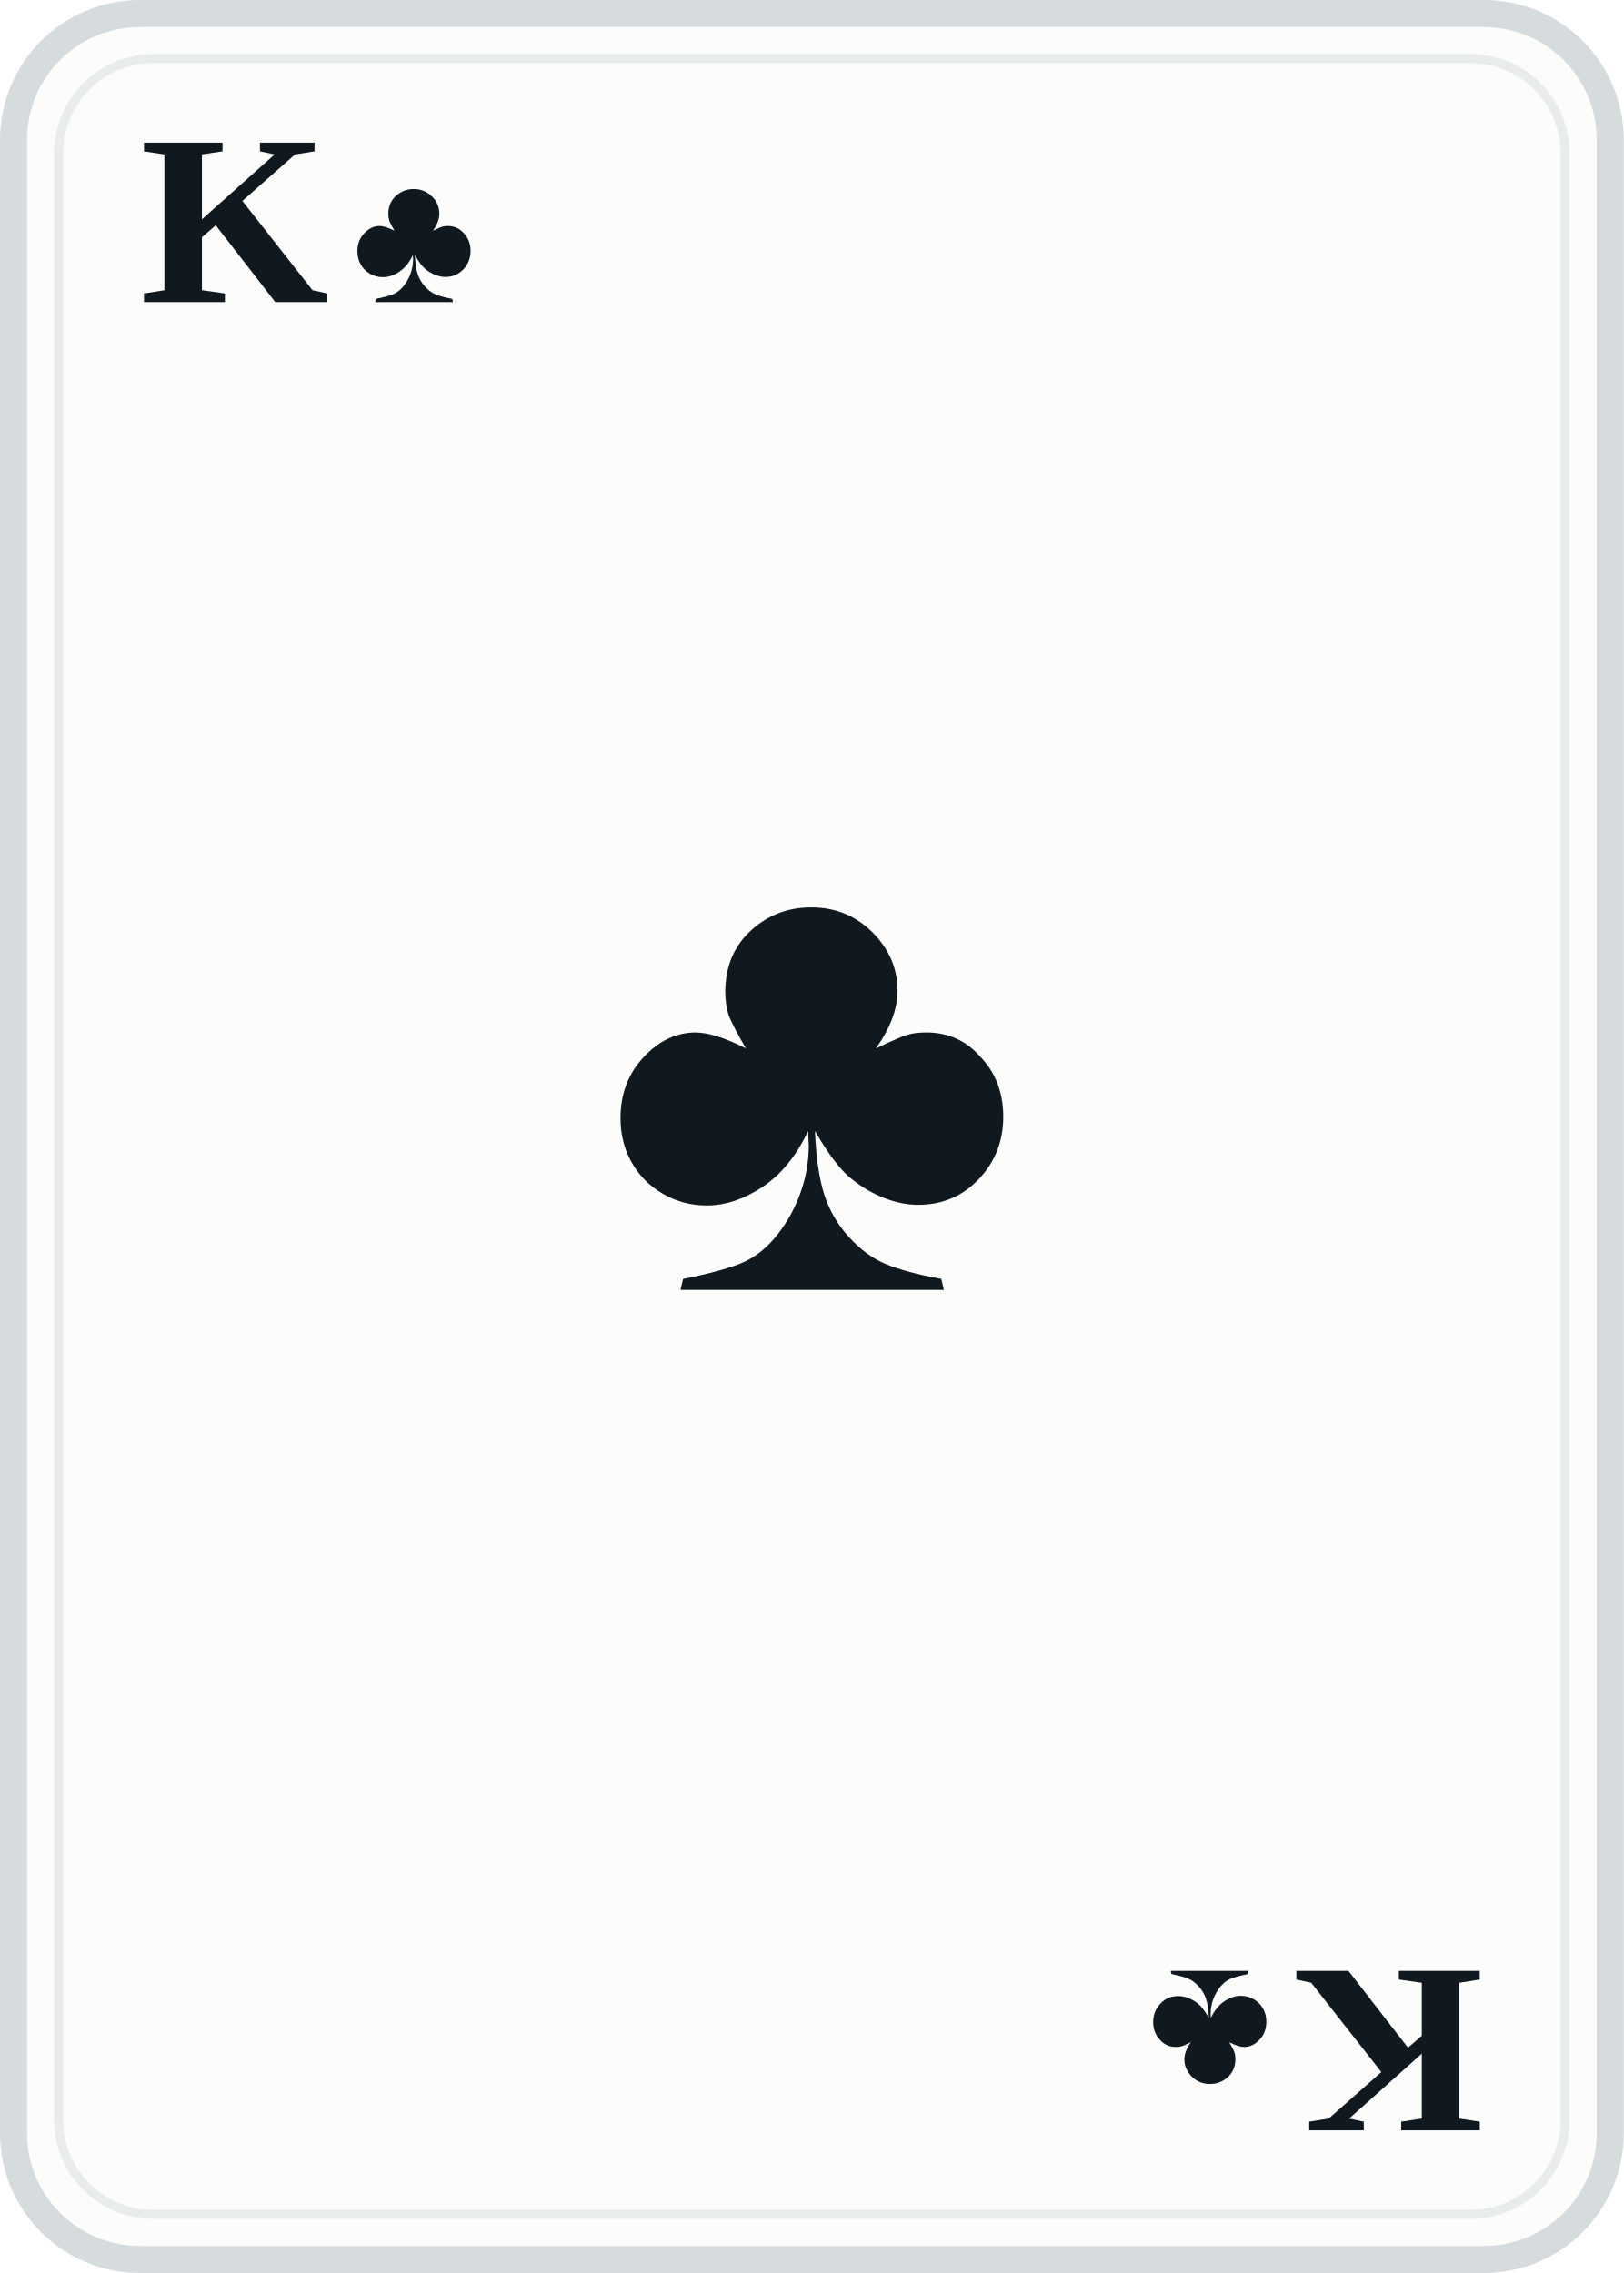
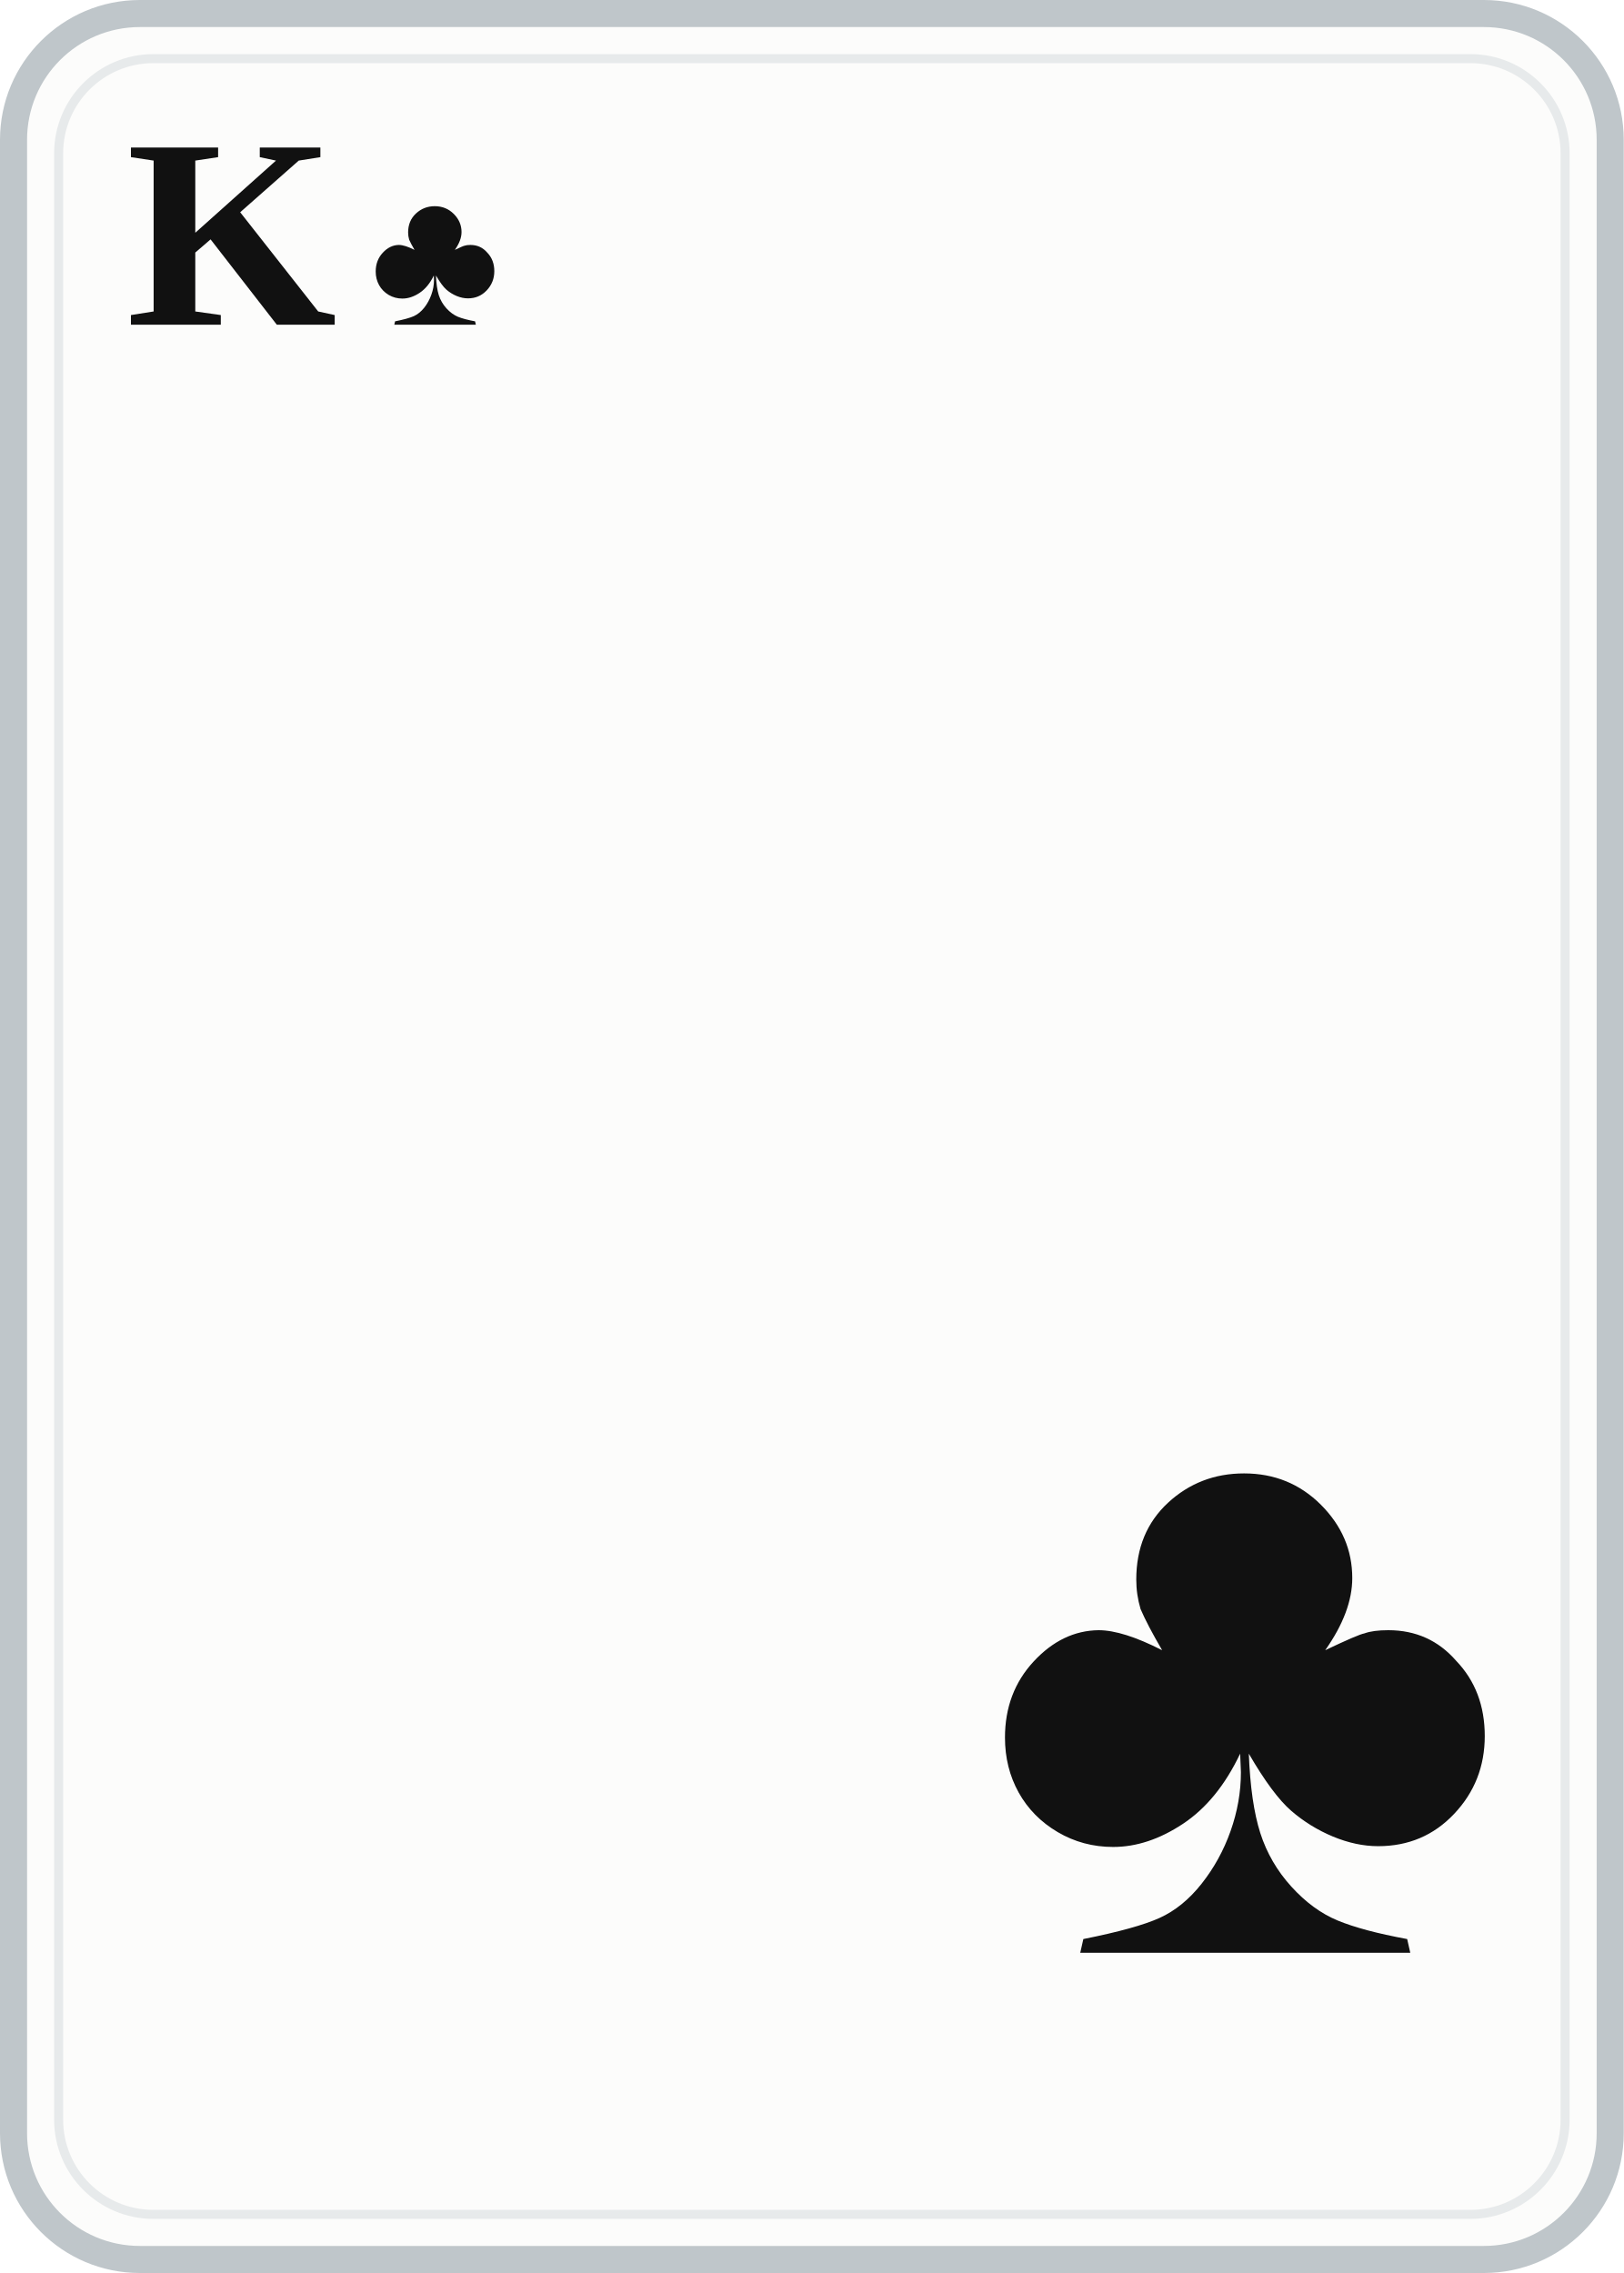
<svg xmlns="http://www.w3.org/2000/svg" width="360" height="504" viewBox="0 0 360 504" fill="none">
-   <rect x="3" y="3" width="354" height="498" rx="28" fill="#FCFCFB" stroke="#D6DBDE" stroke-width="6" />
-   <rect x="13" y="13" width="334" height="478" rx="21" stroke="#E9ECEC" stroke-width="2" />
-   <g fill="#101820" font-family="Georgia, 'Times New Roman', serif">
-     <text x="31" y="67" font-size="54" font-weight="700">K</text>
-     <text x="78" y="67" font-size="42" font-weight="700">♣</text>
-     <text x="180" y="286" text-anchor="middle" class="face-suit">♣</text>
+   <rect x="3" y="3" width="354" height="498" rx="28" fill="#FCFCFB" stroke="#BFC6CA" stroke-width="6" />
+   <rect x="13" y="13" width="334" height="478" rx="21" stroke="#E7EAEB" stroke-width="2" />
+   <g fill="#111111" font-family="Georgia, 'Times New Roman', serif" font-weight="700">
+     <text x="28" y="72" font-size="60">K</text>
+     <text x="82" y="72" font-size="44">♣</text>
+     <text x="276" y="433" text-anchor="middle" font-size="178">♣</text>
  </g>
-   <g transform="rotate(180 180 252)" fill="#101820" font-family="Georgia, 'Times New Roman', serif">
-     <text x="31" y="67" font-size="54" font-weight="700">K</text>
-     <text x="78" y="67" font-size="42" font-weight="700">♣</text>
-   </g>
-   <style>.pip{font-size:54px;font-weight:700}.face-suit{font-size:142px;font-weight:700}</style>
</svg>
